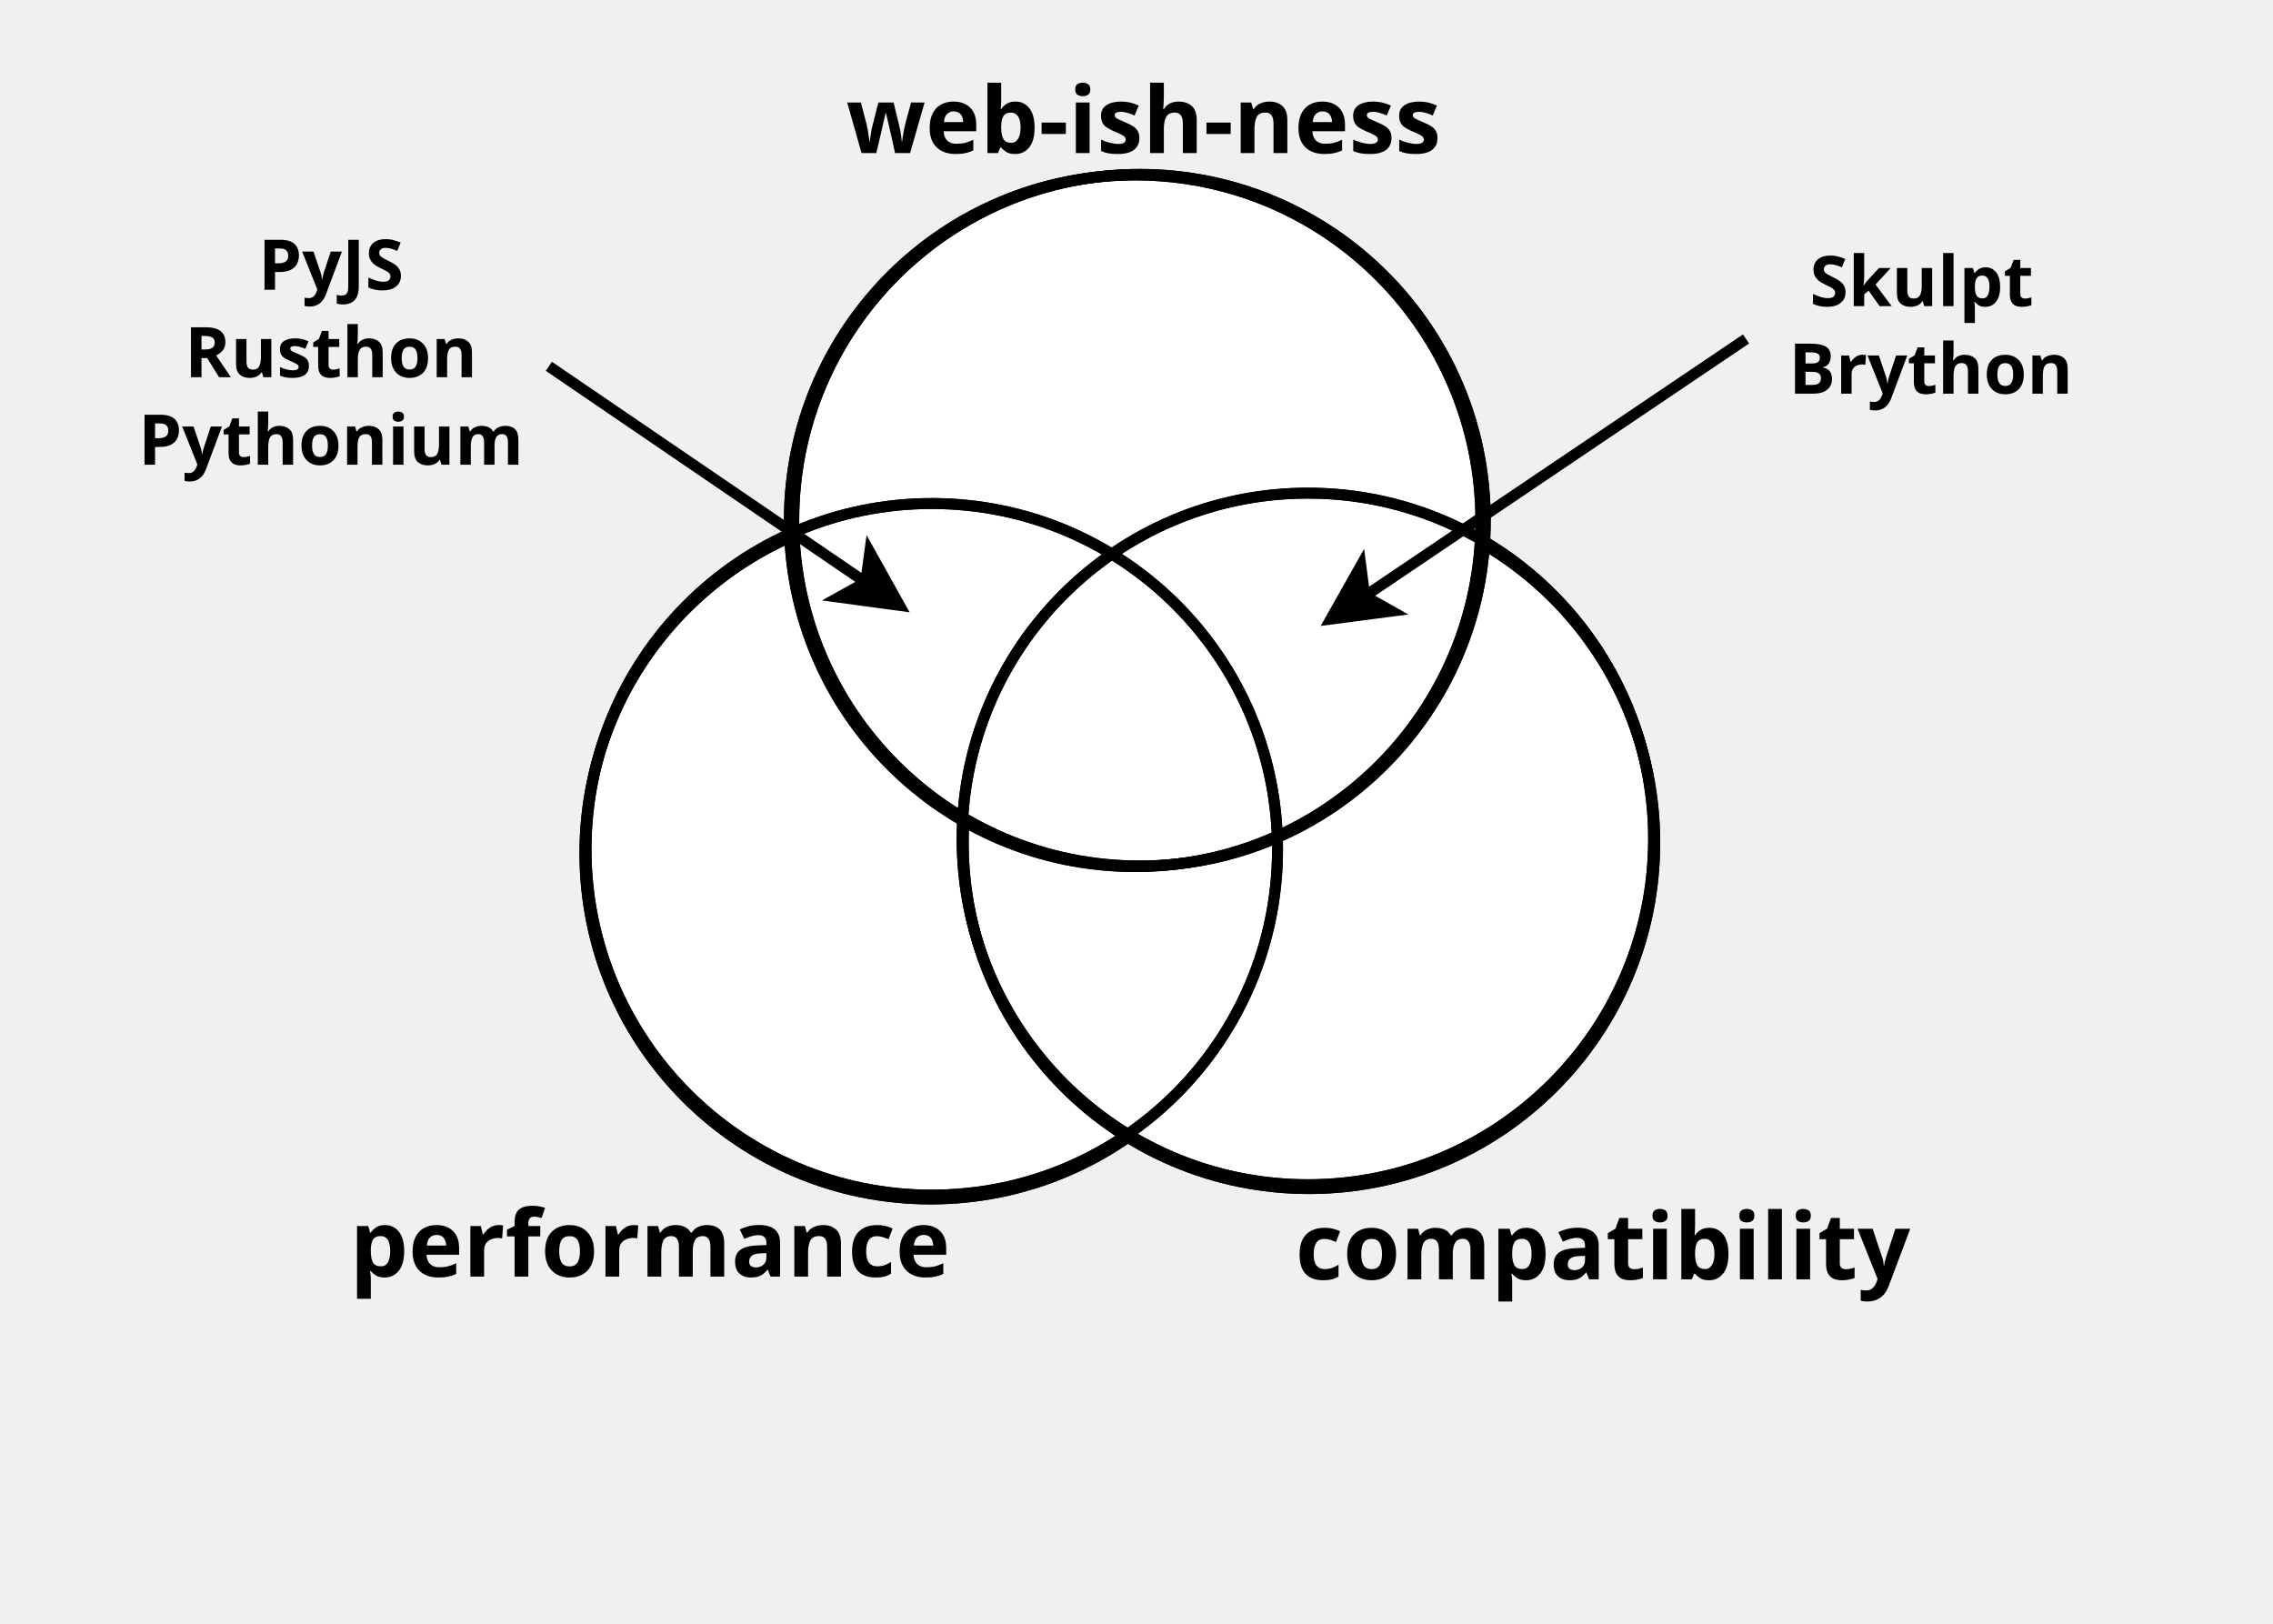
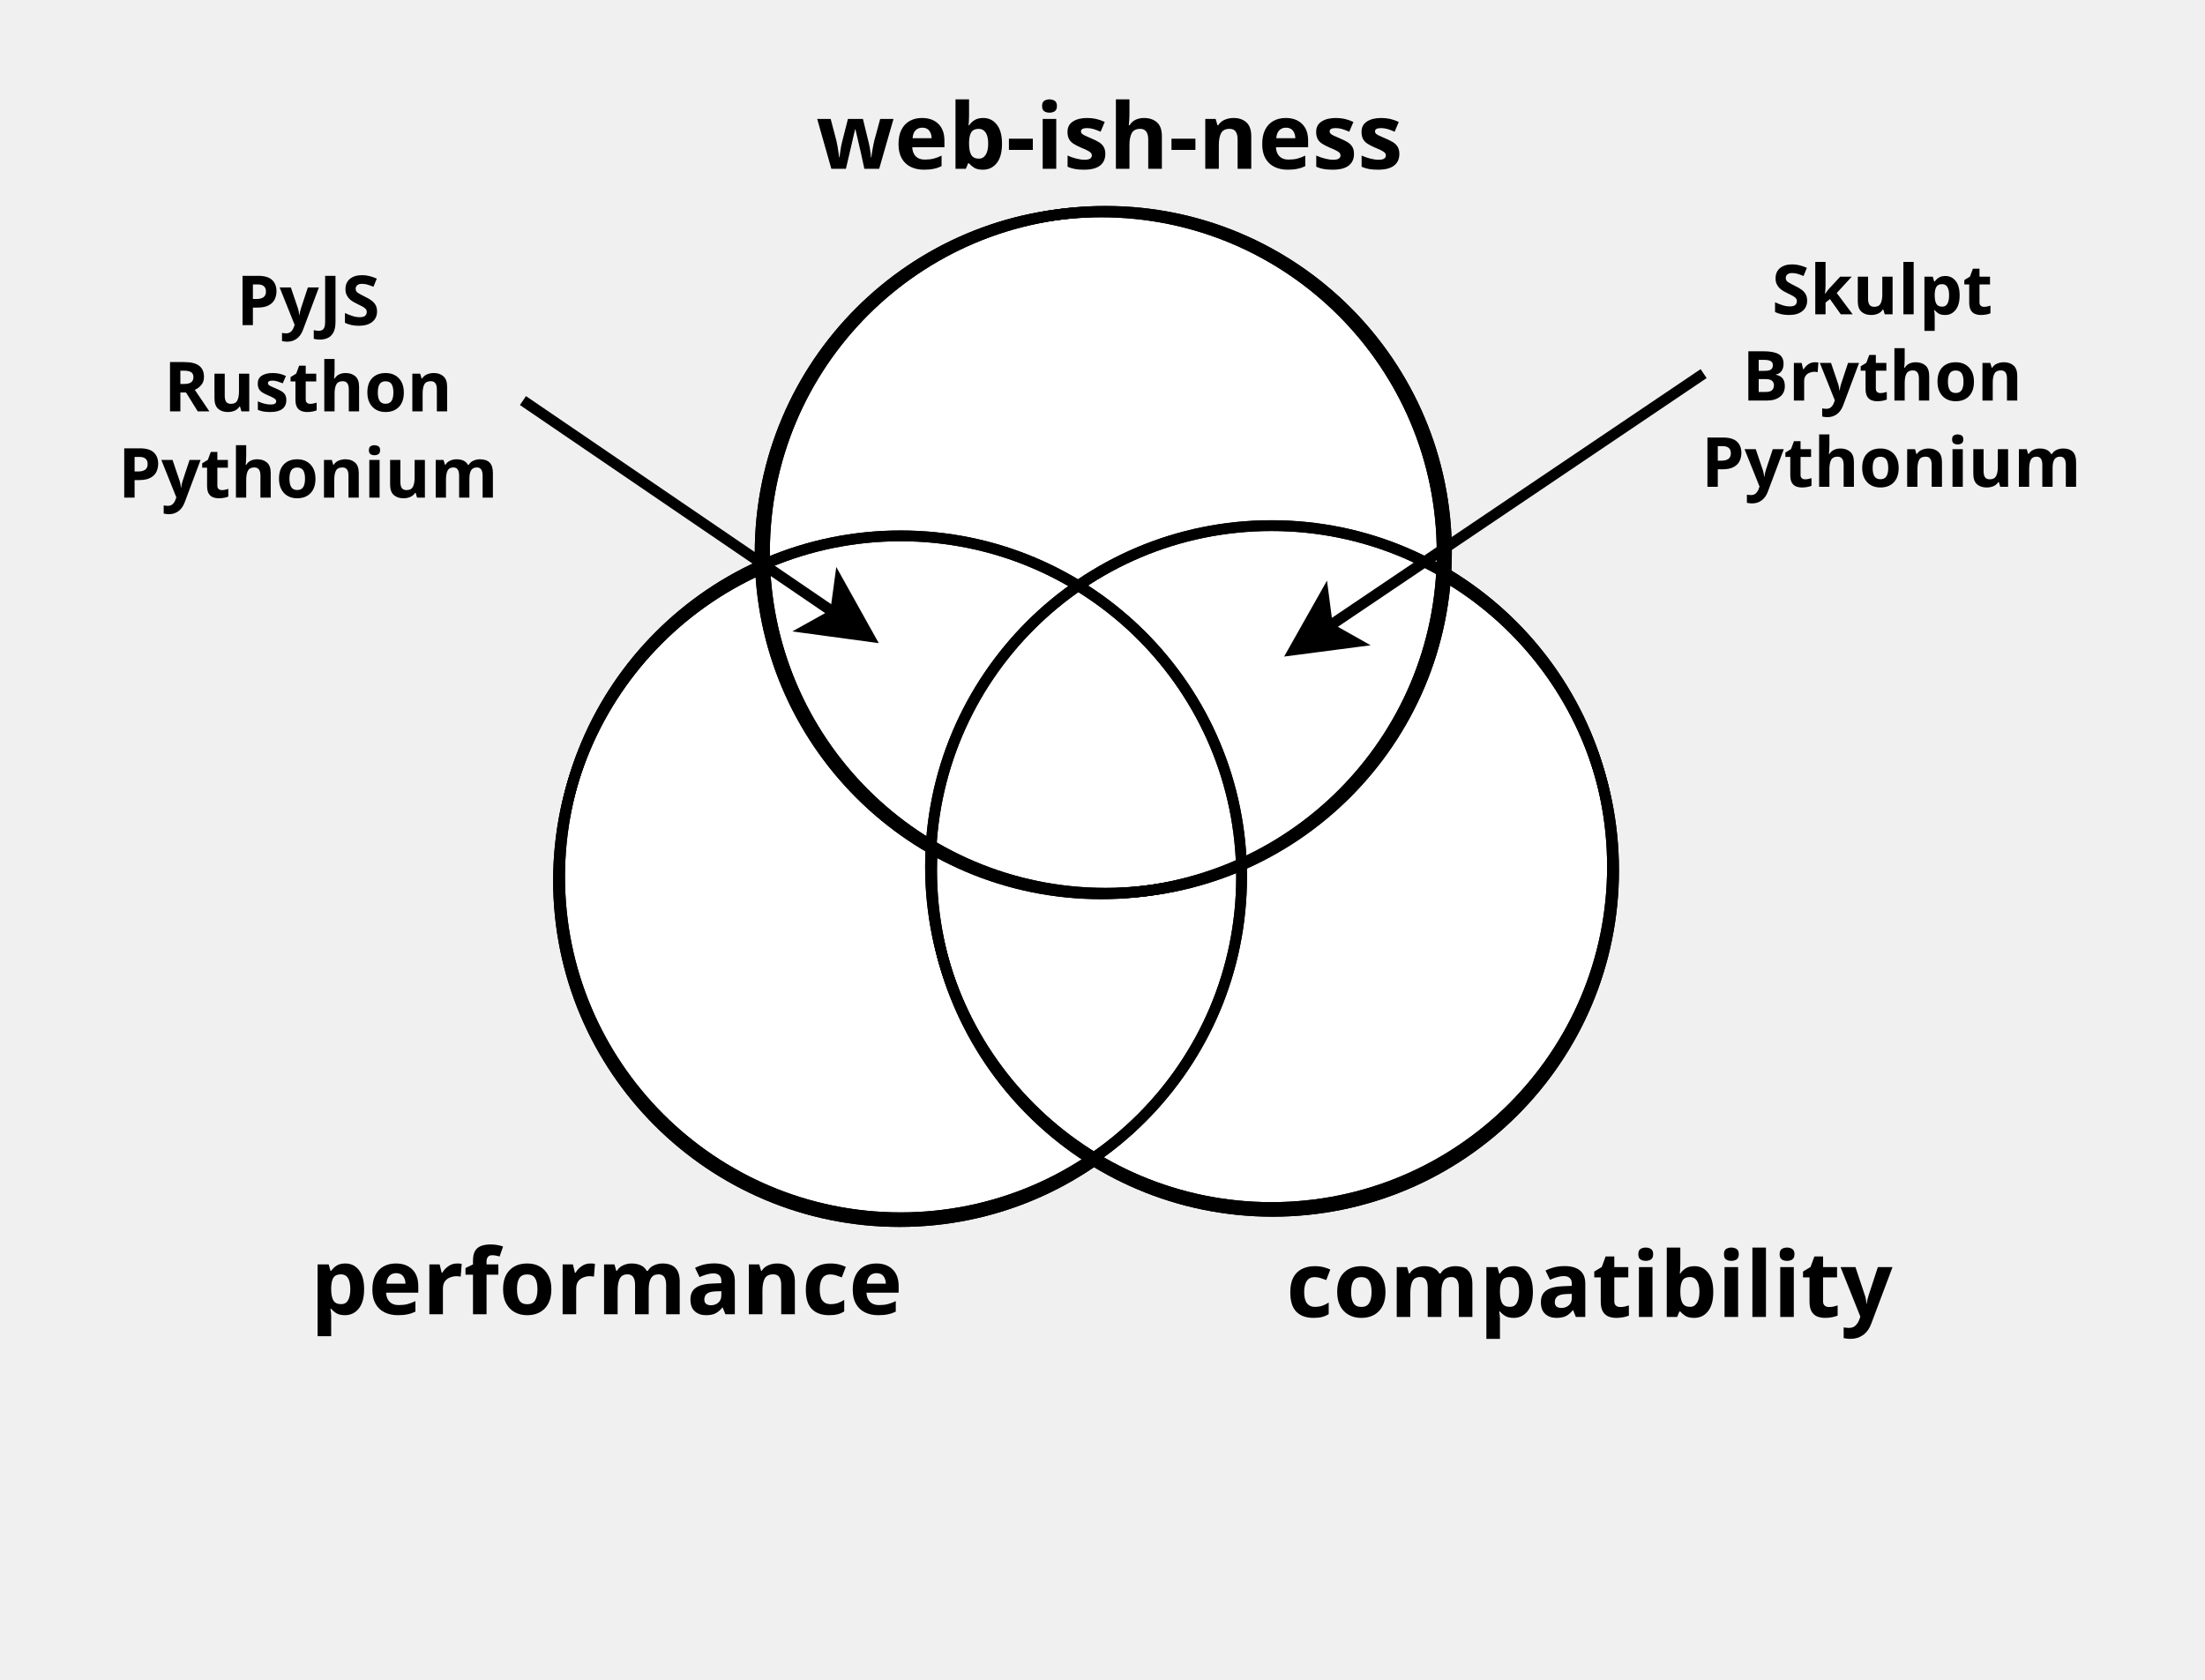
- <svg xmlns="http://www.w3.org/2000/svg" width="21cm" height="15cm" viewBox="68 29 409 297">
-   <rect style="fill: none; fill-opacity:0; stroke-width: 2.35099e-37; stroke: #000000" x="68" y="29" width="408" height="297" />
+ <svg xmlns="http://www.w3.org/2000/svg" width="21cm" height="16cm" viewBox="68 22 409 311">
+   <rect style="fill: none; fill-opacity:0; stroke-width: 2.35099e-37; stroke: #000000" x="68" y="22" width="408" height="310" />
  <g>
    <ellipse style="fill: #ffffff" cx="234.85" cy="185.05" rx="63.25" ry="63.25" />
    <ellipse style="fill: none; fill-opacity:0; stroke-width: 2; stroke: #000000" cx="234.85" cy="185.05" rx="63.25" ry="63.25" />
    <ellipse style="fill: none; fill-opacity:0; stroke-width: 2; stroke: #000000" cx="234.85" cy="185.05" rx="63.25" ry="63.25" />
  </g>
  <g>
    <ellipse style="fill: #ffffff" cx="304.05" cy="183.15" rx="63.25" ry="63.25" />
    <ellipse style="fill: none; fill-opacity:0; stroke-width: 2; stroke: #000000" cx="304.05" cy="183.15" rx="63.25" ry="63.25" />
    <ellipse style="fill: none; fill-opacity:0; stroke-width: 2; stroke: #000000" cx="304.05" cy="183.15" rx="63.25" ry="63.25" />
  </g>
  <g>
    <ellipse style="fill: #ffffff" cx="273.05" cy="124.15" rx="63.25" ry="63.25" />
    <ellipse style="fill: none; fill-opacity:0; stroke-width: 2; stroke: #000000" cx="273.05" cy="124.15" rx="63.25" ry="63.25" />
    <ellipse style="fill: none; fill-opacity:0; stroke-width: 2; stroke: #000000" cx="273.05" cy="124.15" rx="63.25" ry="63.25" />
  </g>
  <g>
    <ellipse style="fill: none; fill-opacity:0; stroke-width: 2; stroke: #000000" cx="235.05" cy="184.35" rx="63.25" ry="63.25" />
    <ellipse style="fill: none; fill-opacity:0; stroke-width: 2; stroke: #000000" cx="235.05" cy="184.35" rx="63.25" ry="63.25" />
  </g>
  <text font-size="12.8" style="fill: #000000;text-anchor:start;font-family:sans-serif;font-style:normal;font-weight:normal" x="419" y="374">
    <tspan x="419" y="374" />
  </text>
  <text font-size="12.8" style="fill: #000000;text-anchor:start;font-family:sans-serif;font-style:normal;font-weight:normal" x="704" y="388">
    <tspan x="704" y="388" />
  </text>
  <text font-size="12.8" style="fill: #000000;text-anchor:start;font-family:sans-serif;font-style:normal;font-weight:normal" x="372.15" y="390.3">
    <tspan x="372.15" y="390.3" />
  </text>
  <text font-size="12.8" style="fill: #000000;text-anchor:start;font-family:sans-serif;font-style:normal;font-weight:normal" x="652.15" y="389.3">
    <tspan x="652.15" y="389.3" />
  </text>
-   <text font-size="16.933" style="fill: #000000;text-anchor:middle;font-family:sans-serif;font-style:normal;font-weight:700" x="183.5" y="262.5">
-     <tspan x="183.5" y="262.5">performance</tspan>
+   <text font-size="16.933" style="fill: #000000;text-anchor:middle;font-family:sans-serif;font-style:normal;font-weight:700" x="180.5" y="265.5">
+     <tspan x="180.5" y="265.5">performance</tspan>
  </text>
  <g>
    <ellipse style="fill: none; fill-opacity:0; stroke-width: 2; stroke: #000000" cx="272.25" cy="124.25" rx="63.25" ry="63.25" />
    <ellipse style="fill: none; fill-opacity:0; stroke-width: 2; stroke: #000000" cx="272.25" cy="124.25" rx="63.25" ry="63.25" />
  </g>
  <g>
    <ellipse style="fill: none; fill-opacity:0; stroke-width: 2; stroke: #000000" cx="303.85" cy="182.45" rx="63.25" ry="63.25" />
    <ellipse style="fill: none; fill-opacity:0; stroke-width: 2; stroke: #000000" cx="303.85" cy="182.45" rx="63.25" ry="63.25" />
  </g>
-   <text font-size="16.933" style="fill: #000000;text-anchor:middle;font-family:sans-serif;font-style:normal;font-weight:700" x="357.8" y="263">
-     <tspan x="357.8" y="263">compatibility</tspan>
+   <text font-size="16.933" style="fill: #000000;text-anchor:middle;font-family:sans-serif;font-style:normal;font-weight:700" x="362.8" y="266">
+     <tspan x="362.8" y="266">compatibility</tspan>
  </text>
-   <text font-size="16.933" style="fill: #000000;text-anchor:middle;font-family:sans-serif;font-style:normal;font-weight:700" x="273.8" y="57">
-     <tspan x="273.8" y="57">web-ish-ness</tspan>
+   <text font-size="16.933" style="fill: #000000;text-anchor:middle;font-family:sans-serif;font-style:normal;font-weight:700" x="273.8" y="53">
+     <tspan x="273.8" y="53">web-ish-ness</tspan>
  </text>
  <text font-size="12.8" style="fill: #000000;text-anchor:middle;font-family:sans-serif;font-style:normal;font-weight:700" x="126.8" y="66">
    <tspan x="126.8" y="66" />
    <tspan x="126.8" y="82">PyJS</tspan>
    <tspan x="126.8" y="98">Rusthon</tspan>
    <tspan x="126.8" y="114">Pythonium</tspan>
    <tspan x="126.8" y="130" />
  </text>
-   <text font-size="12.8" style="fill: #000000;text-anchor:middle;font-family:sans-serif;font-style:normal;font-weight:700" x="417.8" y="85">
-     <tspan x="417.8" y="85">Skulpt</tspan>
-     <tspan x="417.8" y="101">Brython</tspan>
+   <text font-size="12.8" style="fill: #000000;text-anchor:middle;font-family:sans-serif;font-style:normal;font-weight:700" x="418.8" y="80">
+     <tspan x="418.8" y="80">Skulpt</tspan>
+     <tspan x="418.8" y="96">Brython</tspan>
+     <tspan x="418.8" y="112">Pythonium</tspan>
  </text>
  <g>
    <line style="fill: none; fill-opacity:0; stroke-width: 2; stroke: #000000" x1="165" y1="96" x2="222.956" y2="135.515" />
    <polygon style="fill: #000000" points="229.152,139.74 218.074,138.238 222.956,135.515 223.707,129.976 " />
    <polygon style="fill: none; fill-opacity:0; stroke-width: 2; stroke: #000000" points="229.152,139.74 218.074,138.238 222.956,135.515 223.707,129.976 " />
  </g>
  <g>
    <line style="fill: none; fill-opacity:0; stroke-width: 2; stroke: #000000" x1="384" y1="91" x2="314.261" y2="138.045" />
    <polygon style="fill: #000000" points="308.044,142.239 313.538,132.502 314.261,138.045 319.13,140.792 " />
    <polygon style="fill: none; fill-opacity:0; stroke-width: 2; stroke: #000000" points="308.044,142.239 313.538,132.502 314.261,138.045 319.13,140.792 " />
  </g>
</svg>
